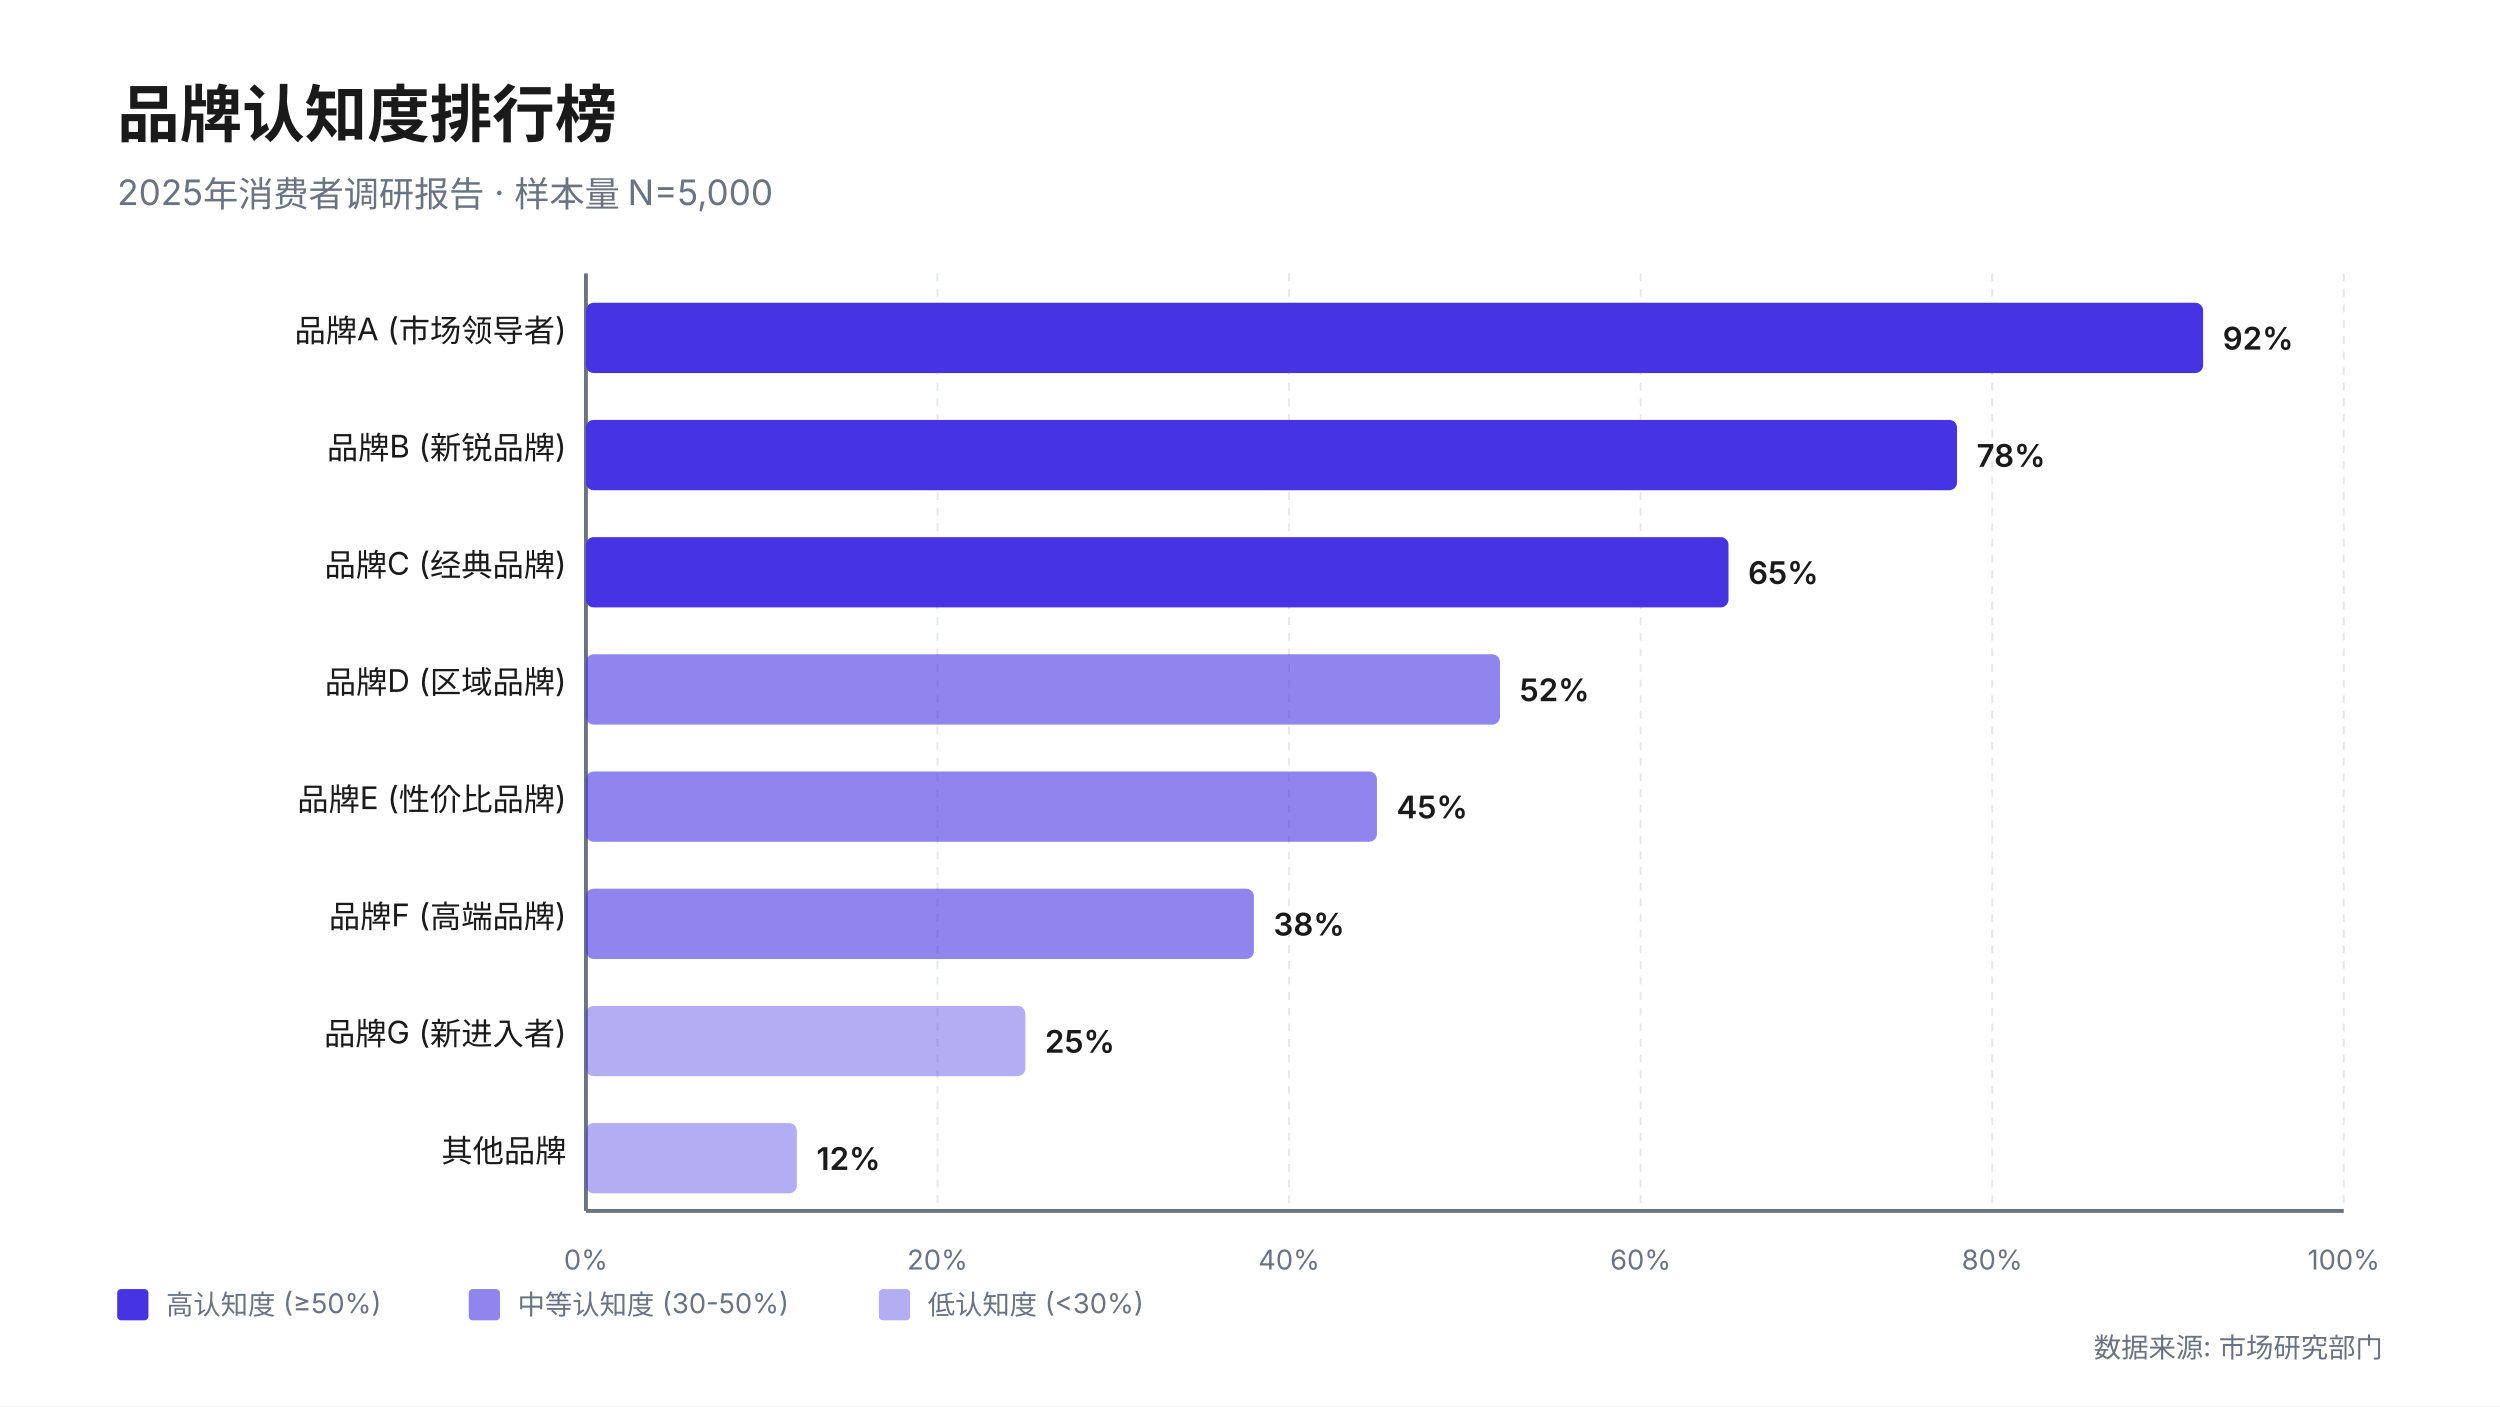
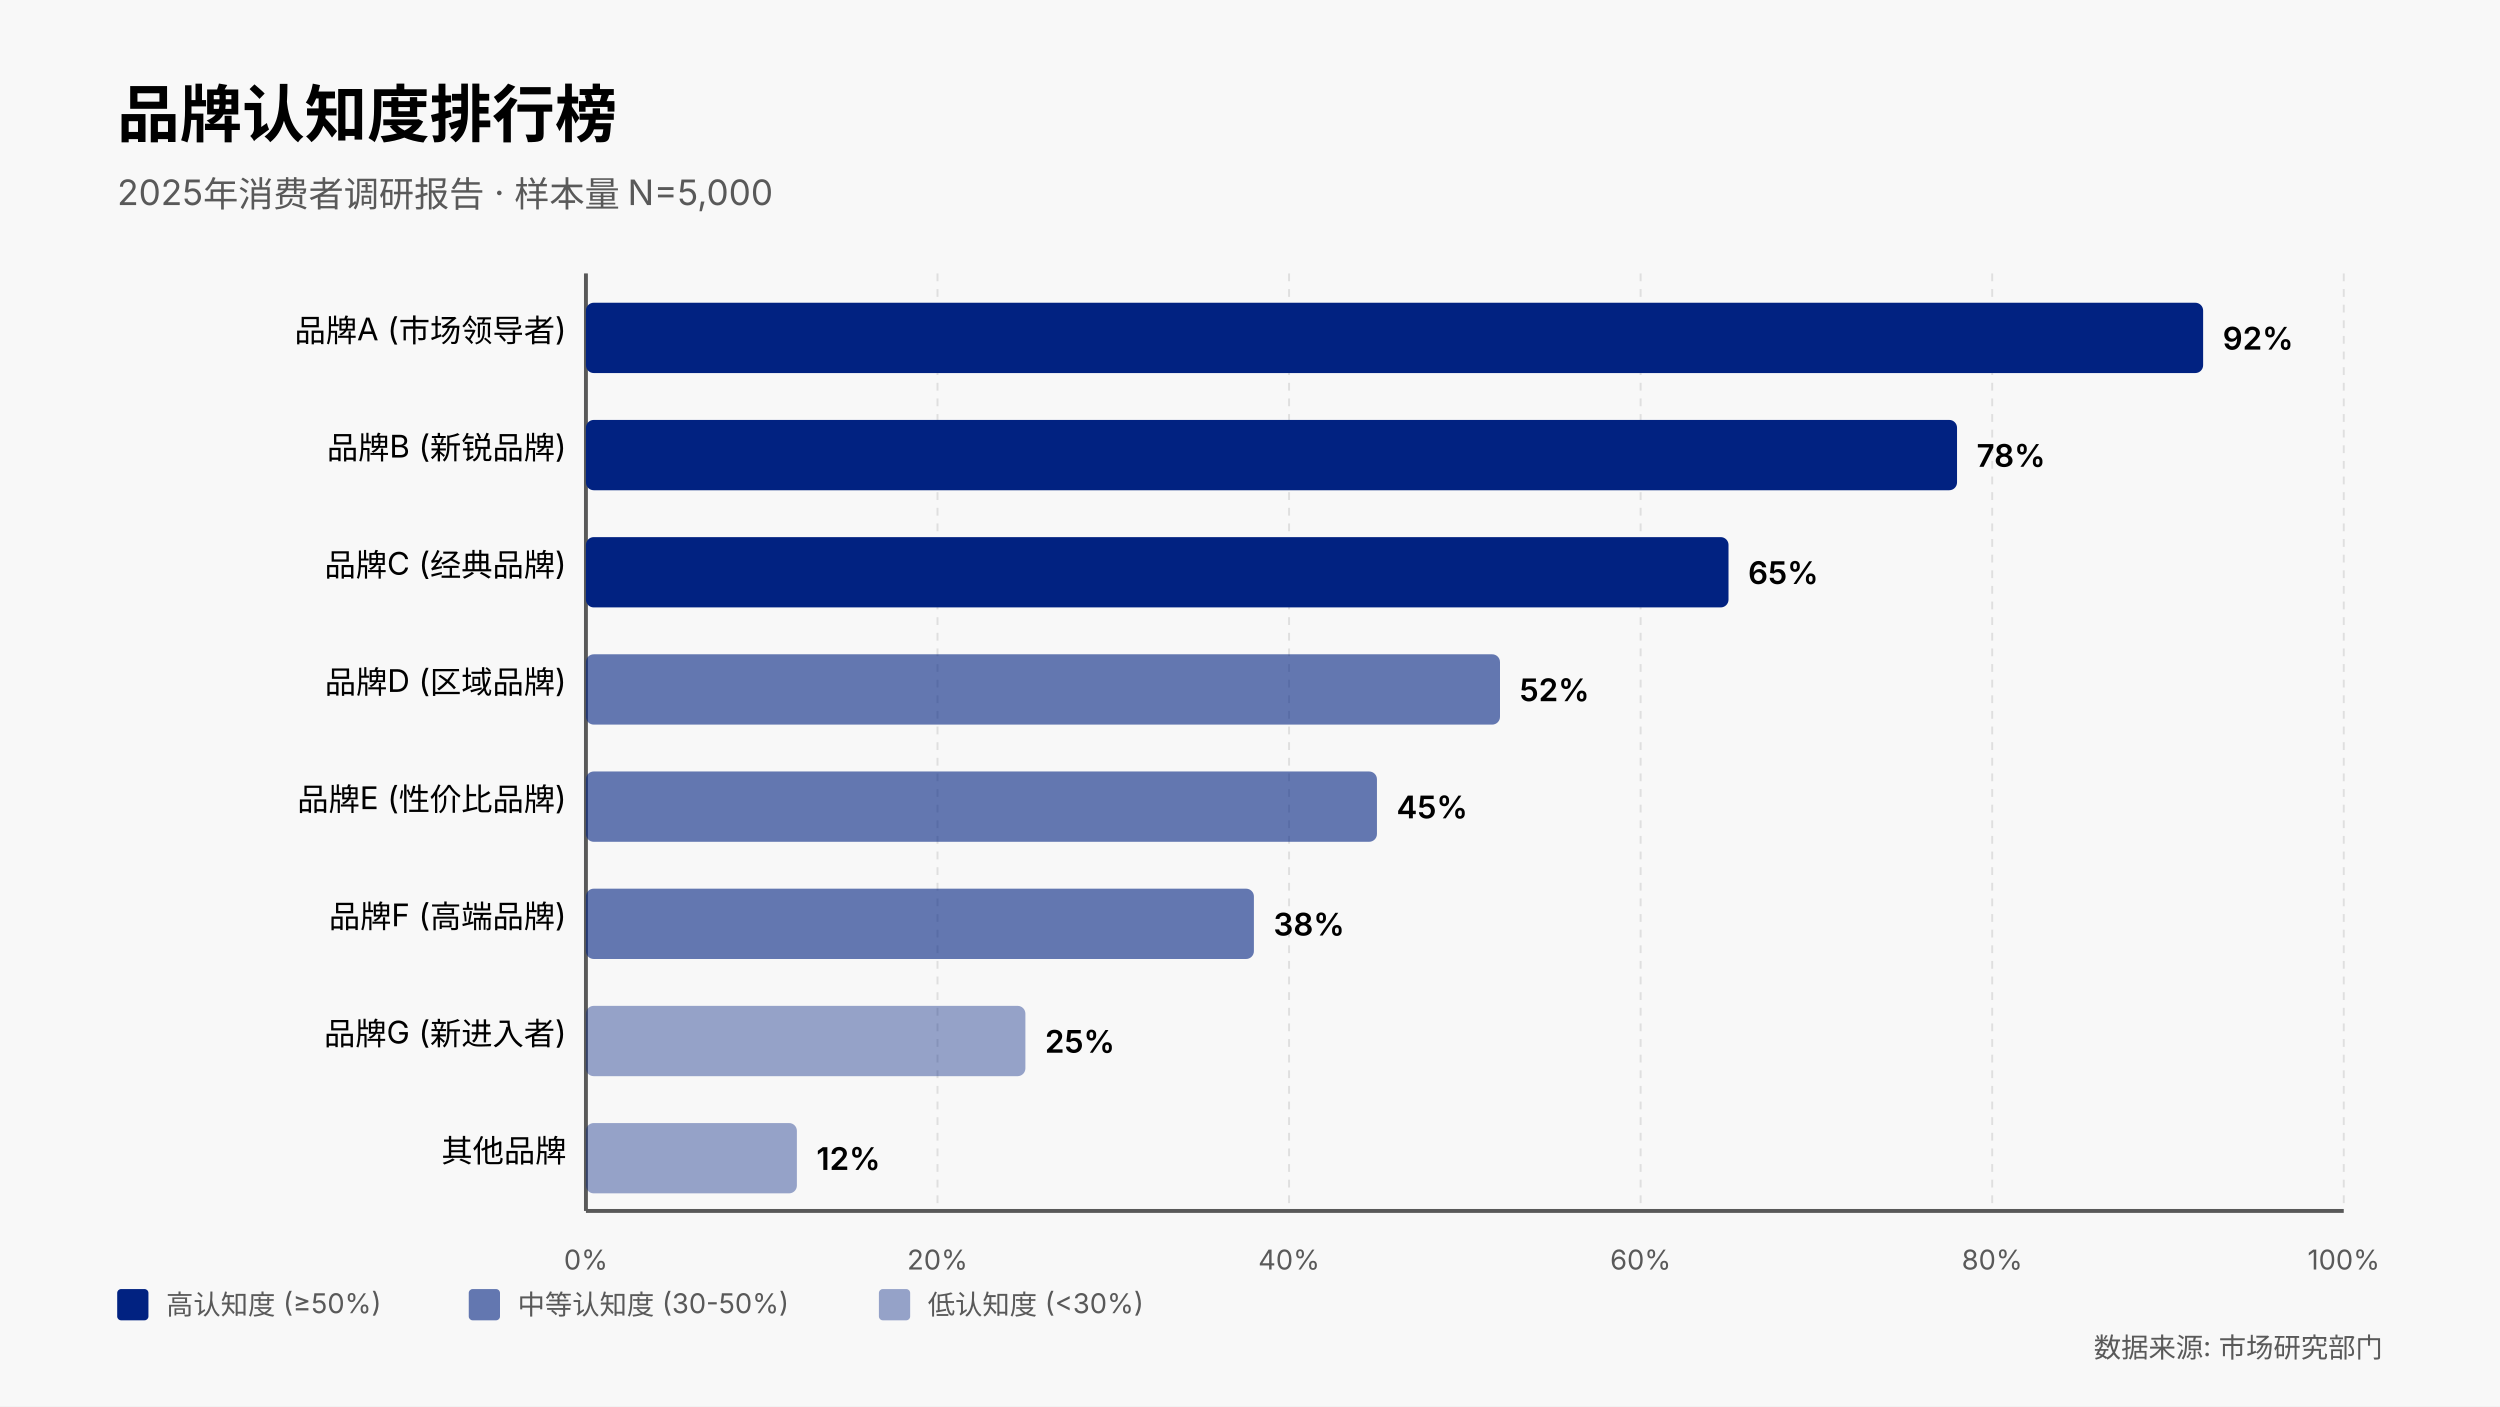
<svg xmlns="http://www.w3.org/2000/svg" viewBox="0 0 1280 720" width="1280" height="720">
  <defs>
        
        
        
        
        
        
        
        
        
    </defs>
-   <rect width="1280" height="720" fill="#FFFFFF" />
-   <text x="60" y="70" font-family="-apple-system, BlinkMacSystemFont, 'Segoe UI', 'PingFang SC', 'Microsoft YaHei', sans-serif" font-size="32" font-weight="bold" fill="#1A1A1A">
+   <rect width="1280" height="720" fill="#F8F8F8" />
+   <text x="60" y="70" font-family="-apple-system, BlinkMacSystemFont, 'Segoe UI', 'PingFang SC', 'Microsoft YaHei', sans-serif" font-size="32" font-weight="bold" fill="#000000">
    <tspan>品牌认知度排行榜</tspan>
  </text>
-   <text x="60" y="105" font-family="-apple-system, BlinkMacSystemFont, 'Segoe UI', 'PingFang SC', 'Microsoft YaHei', sans-serif" font-size="18" fill="#6B7280">
+   <text x="60" y="105" font-family="-apple-system, BlinkMacSystemFont, 'Segoe UI', 'PingFang SC', 'Microsoft YaHei', sans-serif" font-size="18" fill="#595959">
    <tspan>2025年消费者调研报告 · 样本量 N=5,000</tspan>
  </text>
  <g id="chartArea">
-     <line x1="300" y1="140" x2="300" y2="620" stroke="#E5E7EB" stroke-width="1" stroke-dasharray="4,4" />
-     <line x1="480" y1="140" x2="480" y2="620" stroke="#E5E7EB" stroke-width="1" stroke-dasharray="4,4" />
-     <line x1="660" y1="140" x2="660" y2="620" stroke="#E5E7EB" stroke-width="1" stroke-dasharray="4,4" />
-     <line x1="840" y1="140" x2="840" y2="620" stroke="#E5E7EB" stroke-width="1" stroke-dasharray="4,4" />
-     <line x1="1020" y1="140" x2="1020" y2="620" stroke="#E5E7EB" stroke-width="1" stroke-dasharray="4,4" />
-     <line x1="1200" y1="140" x2="1200" y2="620" stroke="#E5E7EB" stroke-width="1" stroke-dasharray="4,4" />
-     <text x="300" y="650" font-family="-apple-system, BlinkMacSystemFont, 'Segoe UI', sans-serif" font-size="14" fill="#6B7280" text-anchor="middle">
+     <line x1="300" y1="140" x2="300" y2="620" stroke="#DFDFDF" stroke-width="1" stroke-dasharray="4,4" />
+     <line x1="480" y1="140" x2="480" y2="620" stroke="#DFDFDF" stroke-width="1" stroke-dasharray="4,4" />
+     <line x1="660" y1="140" x2="660" y2="620" stroke="#DFDFDF" stroke-width="1" stroke-dasharray="4,4" />
+     <line x1="840" y1="140" x2="840" y2="620" stroke="#DFDFDF" stroke-width="1" stroke-dasharray="4,4" />
+     <line x1="1020" y1="140" x2="1020" y2="620" stroke="#DFDFDF" stroke-width="1" stroke-dasharray="4,4" />
+     <line x1="1200" y1="140" x2="1200" y2="620" stroke="#DFDFDF" stroke-width="1" stroke-dasharray="4,4" />
+     <text x="300" y="650" font-family="-apple-system, BlinkMacSystemFont, 'Segoe UI', sans-serif" font-size="14" fill="#595959" text-anchor="middle">
      <tspan>0%</tspan>
    </text>
-     <text x="480" y="650" font-family="-apple-system, BlinkMacSystemFont, 'Segoe UI', sans-serif" font-size="14" fill="#6B7280" text-anchor="middle">
+     <text x="480" y="650" font-family="-apple-system, BlinkMacSystemFont, 'Segoe UI', sans-serif" font-size="14" fill="#595959" text-anchor="middle">
      <tspan>20%</tspan>
    </text>
-     <text x="660" y="650" font-family="-apple-system, BlinkMacSystemFont, 'Segoe UI', sans-serif" font-size="14" fill="#6B7280" text-anchor="middle">
+     <text x="660" y="650" font-family="-apple-system, BlinkMacSystemFont, 'Segoe UI', sans-serif" font-size="14" fill="#595959" text-anchor="middle">
      <tspan>40%</tspan>
    </text>
-     <text x="840" y="650" font-family="-apple-system, BlinkMacSystemFont, 'Segoe UI', sans-serif" font-size="14" fill="#6B7280" text-anchor="middle">
+     <text x="840" y="650" font-family="-apple-system, BlinkMacSystemFont, 'Segoe UI', sans-serif" font-size="14" fill="#595959" text-anchor="middle">
      <tspan>60%</tspan>
    </text>
-     <text x="1020" y="650" font-family="-apple-system, BlinkMacSystemFont, 'Segoe UI', sans-serif" font-size="14" fill="#6B7280" text-anchor="middle">
+     <text x="1020" y="650" font-family="-apple-system, BlinkMacSystemFont, 'Segoe UI', sans-serif" font-size="14" fill="#595959" text-anchor="middle">
      <tspan>80%</tspan>
    </text>
-     <text x="1200" y="650" font-family="-apple-system, BlinkMacSystemFont, 'Segoe UI', sans-serif" font-size="14" fill="#6B7280" text-anchor="middle">
+     <text x="1200" y="650" font-family="-apple-system, BlinkMacSystemFont, 'Segoe UI', sans-serif" font-size="14" fill="#595959" text-anchor="middle">
      <tspan>100%</tspan>
    </text>
-     <line x1="300" y1="140" x2="300" y2="620" stroke="#6B7280" stroke-width="2" />
-     <line x1="300" y1="620" x2="1200" y2="620" stroke="#6B7280" stroke-width="2" />
-     <text x="290" y="175" font-family="-apple-system, BlinkMacSystemFont, 'Segoe UI', 'PingFang SC', 'Microsoft YaHei', sans-serif" font-size="16" fill="#1A1A1A" text-anchor="end">
+     <line x1="300" y1="140" x2="300" y2="620" stroke="#595959" stroke-width="2" />
+     <line x1="300" y1="620" x2="1200" y2="620" stroke="#595959" stroke-width="2" />
+     <text x="290" y="175" font-family="-apple-system, BlinkMacSystemFont, 'Segoe UI', 'PingFang SC', 'Microsoft YaHei', sans-serif" font-size="16" fill="#000000" text-anchor="end">
      <tspan>品牌A (市场领导者)</tspan>
    </text>
-     <rect x="300" y="155" width="828" height="36" rx="4" fill="#4633E3" />
-     <text x="1138" y="179" font-family="-apple-system, BlinkMacSystemFont, 'Segoe UI', sans-serif" font-size="16" font-weight="600" fill="#1A1A1A">
+     <rect x="300" y="155" width="828" height="36" rx="4" fill="#012281" />
+     <text x="1138" y="179" font-family="-apple-system, BlinkMacSystemFont, 'Segoe UI', sans-serif" font-size="16" font-weight="600" fill="#000000">
      <tspan>92%</tspan>
    </text>
-     <text x="290" y="235" font-family="-apple-system, BlinkMacSystemFont, 'Segoe UI', 'PingFang SC', 'Microsoft YaHei', sans-serif" font-size="16" fill="#1A1A1A" text-anchor="end">
+     <text x="290" y="235" font-family="-apple-system, BlinkMacSystemFont, 'Segoe UI', 'PingFang SC', 'Microsoft YaHei', sans-serif" font-size="16" fill="#000000" text-anchor="end">
      <tspan>品牌B (新锐品牌)</tspan>
    </text>
-     <rect x="300" y="215" width="702" height="36" rx="4" fill="#4633E3" />
-     <text x="1012" y="239" font-family="-apple-system, BlinkMacSystemFont, 'Segoe UI', sans-serif" font-size="16" font-weight="600" fill="#1A1A1A">
+     <rect x="300" y="215" width="702" height="36" rx="4" fill="#012281" />
+     <text x="1012" y="239" font-family="-apple-system, BlinkMacSystemFont, 'Segoe UI', sans-serif" font-size="16" font-weight="600" fill="#000000">
      <tspan>78%</tspan>
    </text>
-     <text x="290" y="295" font-family="-apple-system, BlinkMacSystemFont, 'Segoe UI', 'PingFang SC', 'Microsoft YaHei', sans-serif" font-size="16" fill="#1A1A1A" text-anchor="end">
+     <text x="290" y="295" font-family="-apple-system, BlinkMacSystemFont, 'Segoe UI', 'PingFang SC', 'Microsoft YaHei', sans-serif" font-size="16" fill="#000000" text-anchor="end">
      <tspan>品牌C (经典品牌)</tspan>
    </text>
-     <rect x="300" y="275" width="585" height="36" rx="4" fill="#4633E3" />
-     <text x="895" y="299" font-family="-apple-system, BlinkMacSystemFont, 'Segoe UI', sans-serif" font-size="16" font-weight="600" fill="#1A1A1A">
+     <rect x="300" y="275" width="585" height="36" rx="4" fill="#012281" />
+     <text x="895" y="299" font-family="-apple-system, BlinkMacSystemFont, 'Segoe UI', sans-serif" font-size="16" font-weight="600" fill="#000000">
      <tspan>65%</tspan>
    </text>
-     <text x="290" y="355" font-family="-apple-system, BlinkMacSystemFont, 'Segoe UI', 'PingFang SC', 'Microsoft YaHei', sans-serif" font-size="16" fill="#1A1A1A" text-anchor="end">
+     <text x="290" y="355" font-family="-apple-system, BlinkMacSystemFont, 'Segoe UI', 'PingFang SC', 'Microsoft YaHei', sans-serif" font-size="16" fill="#000000" text-anchor="end">
      <tspan>品牌D (区域品牌)</tspan>
    </text>
-     <rect x="300" y="335" width="468" height="36" rx="4" fill="#4633E3" fill-opacity="0.6" />
-     <text x="778" y="359" font-family="-apple-system, BlinkMacSystemFont, 'Segoe UI', sans-serif" font-size="16" font-weight="600" fill="#1A1A1A">
+     <rect x="300" y="335" width="468" height="36" rx="4" fill="#012281" fill-opacity="0.6" />
+     <text x="778" y="359" font-family="-apple-system, BlinkMacSystemFont, 'Segoe UI', sans-serif" font-size="16" font-weight="600" fill="#000000">
      <tspan>52%</tspan>
    </text>
-     <text x="290" y="415" font-family="-apple-system, BlinkMacSystemFont, 'Segoe UI', 'PingFang SC', 'Microsoft YaHei', sans-serif" font-size="16" fill="#1A1A1A" text-anchor="end">
+     <text x="290" y="415" font-family="-apple-system, BlinkMacSystemFont, 'Segoe UI', 'PingFang SC', 'Microsoft YaHei', sans-serif" font-size="16" fill="#000000" text-anchor="end">
      <tspan>品牌E (性价比品牌)</tspan>
    </text>
-     <rect x="300" y="395" width="405" height="36" rx="4" fill="#4633E3" fill-opacity="0.6" />
-     <text x="715" y="419" font-family="-apple-system, BlinkMacSystemFont, 'Segoe UI', sans-serif" font-size="16" font-weight="600" fill="#1A1A1A">
+     <rect x="300" y="395" width="405" height="36" rx="4" fill="#012281" fill-opacity="0.6" />
+     <text x="715" y="419" font-family="-apple-system, BlinkMacSystemFont, 'Segoe UI', sans-serif" font-size="16" font-weight="600" fill="#000000">
      <tspan>45%</tspan>
    </text>
-     <text x="290" y="475" font-family="-apple-system, BlinkMacSystemFont, 'Segoe UI', 'PingFang SC', 'Microsoft YaHei', sans-serif" font-size="16" fill="#1A1A1A" text-anchor="end">
+     <text x="290" y="475" font-family="-apple-system, BlinkMacSystemFont, 'Segoe UI', 'PingFang SC', 'Microsoft YaHei', sans-serif" font-size="16" fill="#000000" text-anchor="end">
      <tspan>品牌F (高端品牌)</tspan>
    </text>
-     <rect x="300" y="455" width="342" height="36" rx="4" fill="#4633E3" fill-opacity="0.6" />
-     <text x="652" y="479" font-family="-apple-system, BlinkMacSystemFont, 'Segoe UI', sans-serif" font-size="16" font-weight="600" fill="#1A1A1A">
+     <rect x="300" y="455" width="342" height="36" rx="4" fill="#012281" fill-opacity="0.6" />
+     <text x="652" y="479" font-family="-apple-system, BlinkMacSystemFont, 'Segoe UI', sans-serif" font-size="16" font-weight="600" fill="#000000">
      <tspan>38%</tspan>
    </text>
-     <text x="290" y="535" font-family="-apple-system, BlinkMacSystemFont, 'Segoe UI', 'PingFang SC', 'Microsoft YaHei', sans-serif" font-size="16" fill="#1A1A1A" text-anchor="end">
+     <text x="290" y="535" font-family="-apple-system, BlinkMacSystemFont, 'Segoe UI', 'PingFang SC', 'Microsoft YaHei', sans-serif" font-size="16" fill="#000000" text-anchor="end">
      <tspan>品牌G (新进入者)</tspan>
    </text>
-     <rect x="300" y="515" width="225" height="36" rx="4" fill="#4633E3" fill-opacity="0.4" />
-     <text x="535" y="539" font-family="-apple-system, BlinkMacSystemFont, 'Segoe UI', sans-serif" font-size="16" font-weight="600" fill="#1A1A1A">
+     <rect x="300" y="515" width="225" height="36" rx="4" fill="#012281" fill-opacity="0.4" />
+     <text x="535" y="539" font-family="-apple-system, BlinkMacSystemFont, 'Segoe UI', sans-serif" font-size="16" font-weight="600" fill="#000000">
      <tspan>25%</tspan>
    </text>
-     <text x="290" y="595" font-family="-apple-system, BlinkMacSystemFont, 'Segoe UI', 'PingFang SC', 'Microsoft YaHei', sans-serif" font-size="16" fill="#1A1A1A" text-anchor="end">
+     <text x="290" y="595" font-family="-apple-system, BlinkMacSystemFont, 'Segoe UI', 'PingFang SC', 'Microsoft YaHei', sans-serif" font-size="16" fill="#000000" text-anchor="end">
      <tspan>其他品牌</tspan>
    </text>
-     <rect x="300" y="575" width="108" height="36" rx="4" fill="#4633E3" fill-opacity="0.4" />
-     <text x="418" y="599" font-family="-apple-system, BlinkMacSystemFont, 'Segoe UI', sans-serif" font-size="16" font-weight="600" fill="#1A1A1A">
+     <rect x="300" y="575" width="108" height="36" rx="4" fill="#012281" fill-opacity="0.4" />
+     <text x="418" y="599" font-family="-apple-system, BlinkMacSystemFont, 'Segoe UI', sans-serif" font-size="16" font-weight="600" fill="#000000">
      <tspan>12%</tspan>
    </text>
  </g>
  <g id="legend">
-     <rect x="60" y="660" width="16" height="16" rx="2" fill="#4633E3" />
-     <text x="85" y="673" font-family="-apple-system, BlinkMacSystemFont, 'Segoe UI', 'PingFang SC', 'Microsoft YaHei', sans-serif" font-size="14" fill="#6B7280">
+     <rect x="60" y="660" width="16" height="16" rx="2" fill="#012281" />
+     <text x="85" y="673" font-family="-apple-system, BlinkMacSystemFont, 'Segoe UI', 'PingFang SC', 'Microsoft YaHei', sans-serif" font-size="14" fill="#595959">
      <tspan>高认知度 (≥50%)</tspan>
    </text>
-     <rect x="240" y="660" width="16" height="16" rx="2" fill="#4633E3" fill-opacity="0.6" />
-     <text x="265" y="673" font-family="-apple-system, BlinkMacSystemFont, 'Segoe UI', 'PingFang SC', 'Microsoft YaHei', sans-serif" font-size="14" fill="#6B7280">
+     <rect x="240" y="660" width="16" height="16" rx="2" fill="#012281" fill-opacity="0.6" />
+     <text x="265" y="673" font-family="-apple-system, BlinkMacSystemFont, 'Segoe UI', 'PingFang SC', 'Microsoft YaHei', sans-serif" font-size="14" fill="#595959">
      <tspan>中等认知度 (30-50%)</tspan>
    </text>
-     <rect x="450" y="660" width="16" height="16" rx="2" fill="#4633E3" fill-opacity="0.4" />
-     <text x="475" y="673" font-family="-apple-system, BlinkMacSystemFont, 'Segoe UI', 'PingFang SC', 'Microsoft YaHei', sans-serif" font-size="14" fill="#6B7280">
+     <rect x="450" y="660" width="16" height="16" rx="2" fill="#012281" fill-opacity="0.4" />
+     <text x="475" y="673" font-family="-apple-system, BlinkMacSystemFont, 'Segoe UI', 'PingFang SC', 'Microsoft YaHei', sans-serif" font-size="14" fill="#595959">
      <tspan>低认知度 (&lt;30%)</tspan>
    </text>
  </g>
-   <text x="1220" y="695" font-family="-apple-system, BlinkMacSystemFont, 'Segoe UI', 'PingFang SC', 'Microsoft YaHei', sans-serif" font-size="14" fill="#6B7280" text-anchor="end">
+   <text x="1220" y="695" font-family="-apple-system, BlinkMacSystemFont, 'Segoe UI', 'PingFang SC', 'Microsoft YaHei', sans-serif" font-size="14" fill="#595959" text-anchor="end">
    <tspan>数据来源: 市场研究部门</tspan>
  </text>
</svg>
